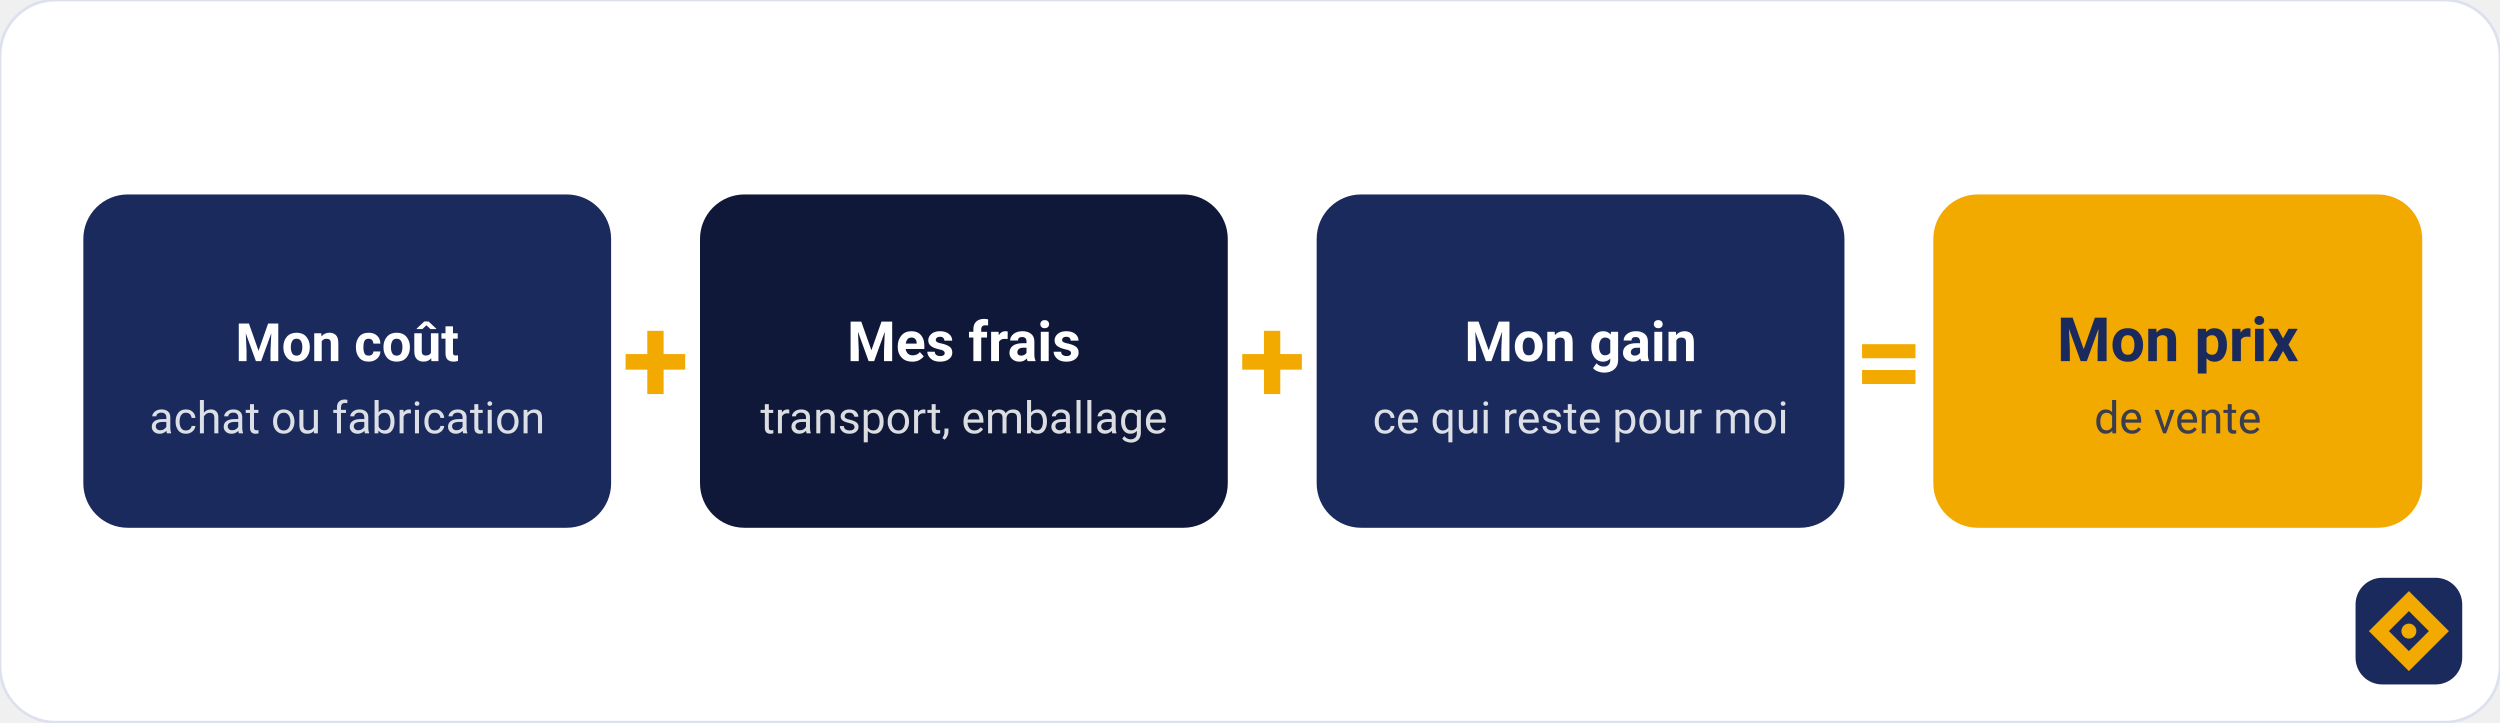
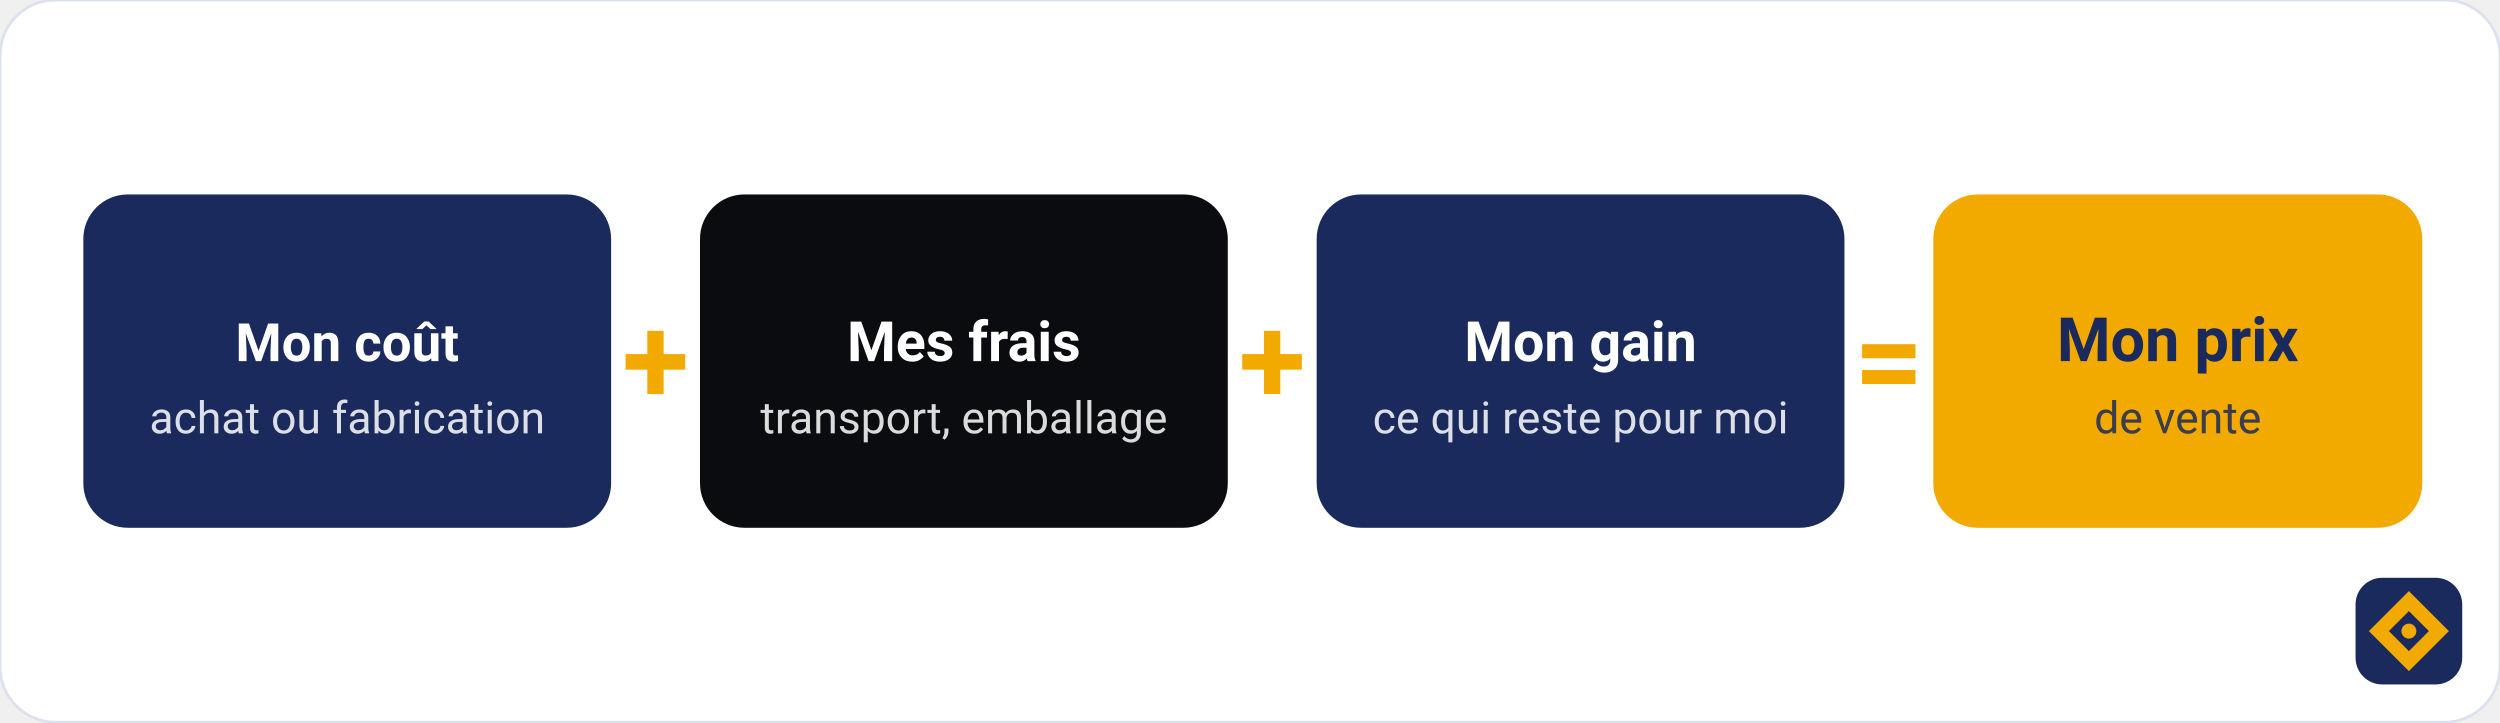
<svg xmlns="http://www.w3.org/2000/svg" viewBox="0 0 900 260" role="img" aria-label="Prix de vente égale coût plus frais plus gain">
  <rect width="900" height="260" rx="20" fill="#fff" stroke="#dde1ee" />
  <rect x="30" y="70" width="190" height="120" rx="16" fill="#1b2a5c" />
  <text x="125.0" y="130.0" text-anchor="middle" font-family="system-ui,-apple-system,'Segoe UI',Roboto,Arial,sans-serif" font-size="19" font-weight="700" fill="#fff">Mon coût</text>
  <text x="125.0" y="156.0" text-anchor="middle" font-family="system-ui,-apple-system,'Segoe UI',Roboto,Arial,sans-serif" font-size="16" fill="#fff" opacity=".85">achat ou fabrication</text>
  <text x="236" y="145" text-anchor="middle" font-family="system-ui,-apple-system,'Segoe UI',Roboto,Arial,sans-serif" font-size="44" font-weight="700" fill="#f2a900">+</text>
-   <rect x="252" y="70" width="190" height="120" rx="16" fill="#0f1838" />
+   <rect x="252" y="70" width="190" height="120" rx="16" fill="#0b0c10" />
  <text x="347.0" y="130.0" text-anchor="middle" font-family="system-ui,-apple-system,'Segoe UI',Roboto,Arial,sans-serif" font-size="20" font-weight="700" fill="#fff">Mes frais</text>
  <text x="347.0" y="156.0" text-anchor="middle" font-family="system-ui,-apple-system,'Segoe UI',Roboto,Arial,sans-serif" font-size="16" fill="#fff" opacity=".85">transport, emballage</text>
  <text x="458" y="145" text-anchor="middle" font-family="system-ui,-apple-system,'Segoe UI',Roboto,Arial,sans-serif" font-size="44" font-weight="700" fill="#f2a900">+</text>
  <rect x="474" y="70" width="190" height="120" rx="16" fill="#1b2a5c" />
  <text x="569.0" y="130.0" text-anchor="middle" font-family="system-ui,-apple-system,'Segoe UI',Roboto,Arial,sans-serif" font-size="20" font-weight="700" fill="#fff">Mon gain</text>
  <text x="569.0" y="156.0" text-anchor="middle" font-family="system-ui,-apple-system,'Segoe UI',Roboto,Arial,sans-serif" font-size="16" fill="#fff" opacity=".85">ce qui reste pour moi</text>
  <text x="680" y="145" text-anchor="middle" font-family="system-ui,-apple-system,'Segoe UI',Roboto,Arial,sans-serif" font-size="44" font-weight="700" fill="#f2a900">=</text>
  <rect x="696" y="70" width="176" height="120" rx="16" fill="#f2a900" />
  <text x="784.0" y="130.0" text-anchor="middle" font-family="system-ui,-apple-system,'Segoe UI',Roboto,Arial,sans-serif" font-size="22" font-weight="700" fill="#1b2a5c">Mon prix</text>
  <text x="784.0" y="156.0" text-anchor="middle" font-family="system-ui,-apple-system,'Segoe UI',Roboto,Arial,sans-serif" font-size="16" fill="#1b2a5c" opacity=".85">de vente</text>
  <g transform="translate(848 208) scale(0.6)">
    <rect width="64" height="64" rx="16" fill="#1b2a5c" />
    <path d="M32 8 56 32 32 56 8 32Z" fill="#f2a900" />
    <path d="M32 20 44 32 32 44 20 32Z" fill="#1b2a5c" />
    <circle cx="32" cy="32" r="4.5" fill="#f2a900" />
  </g>
</svg>
